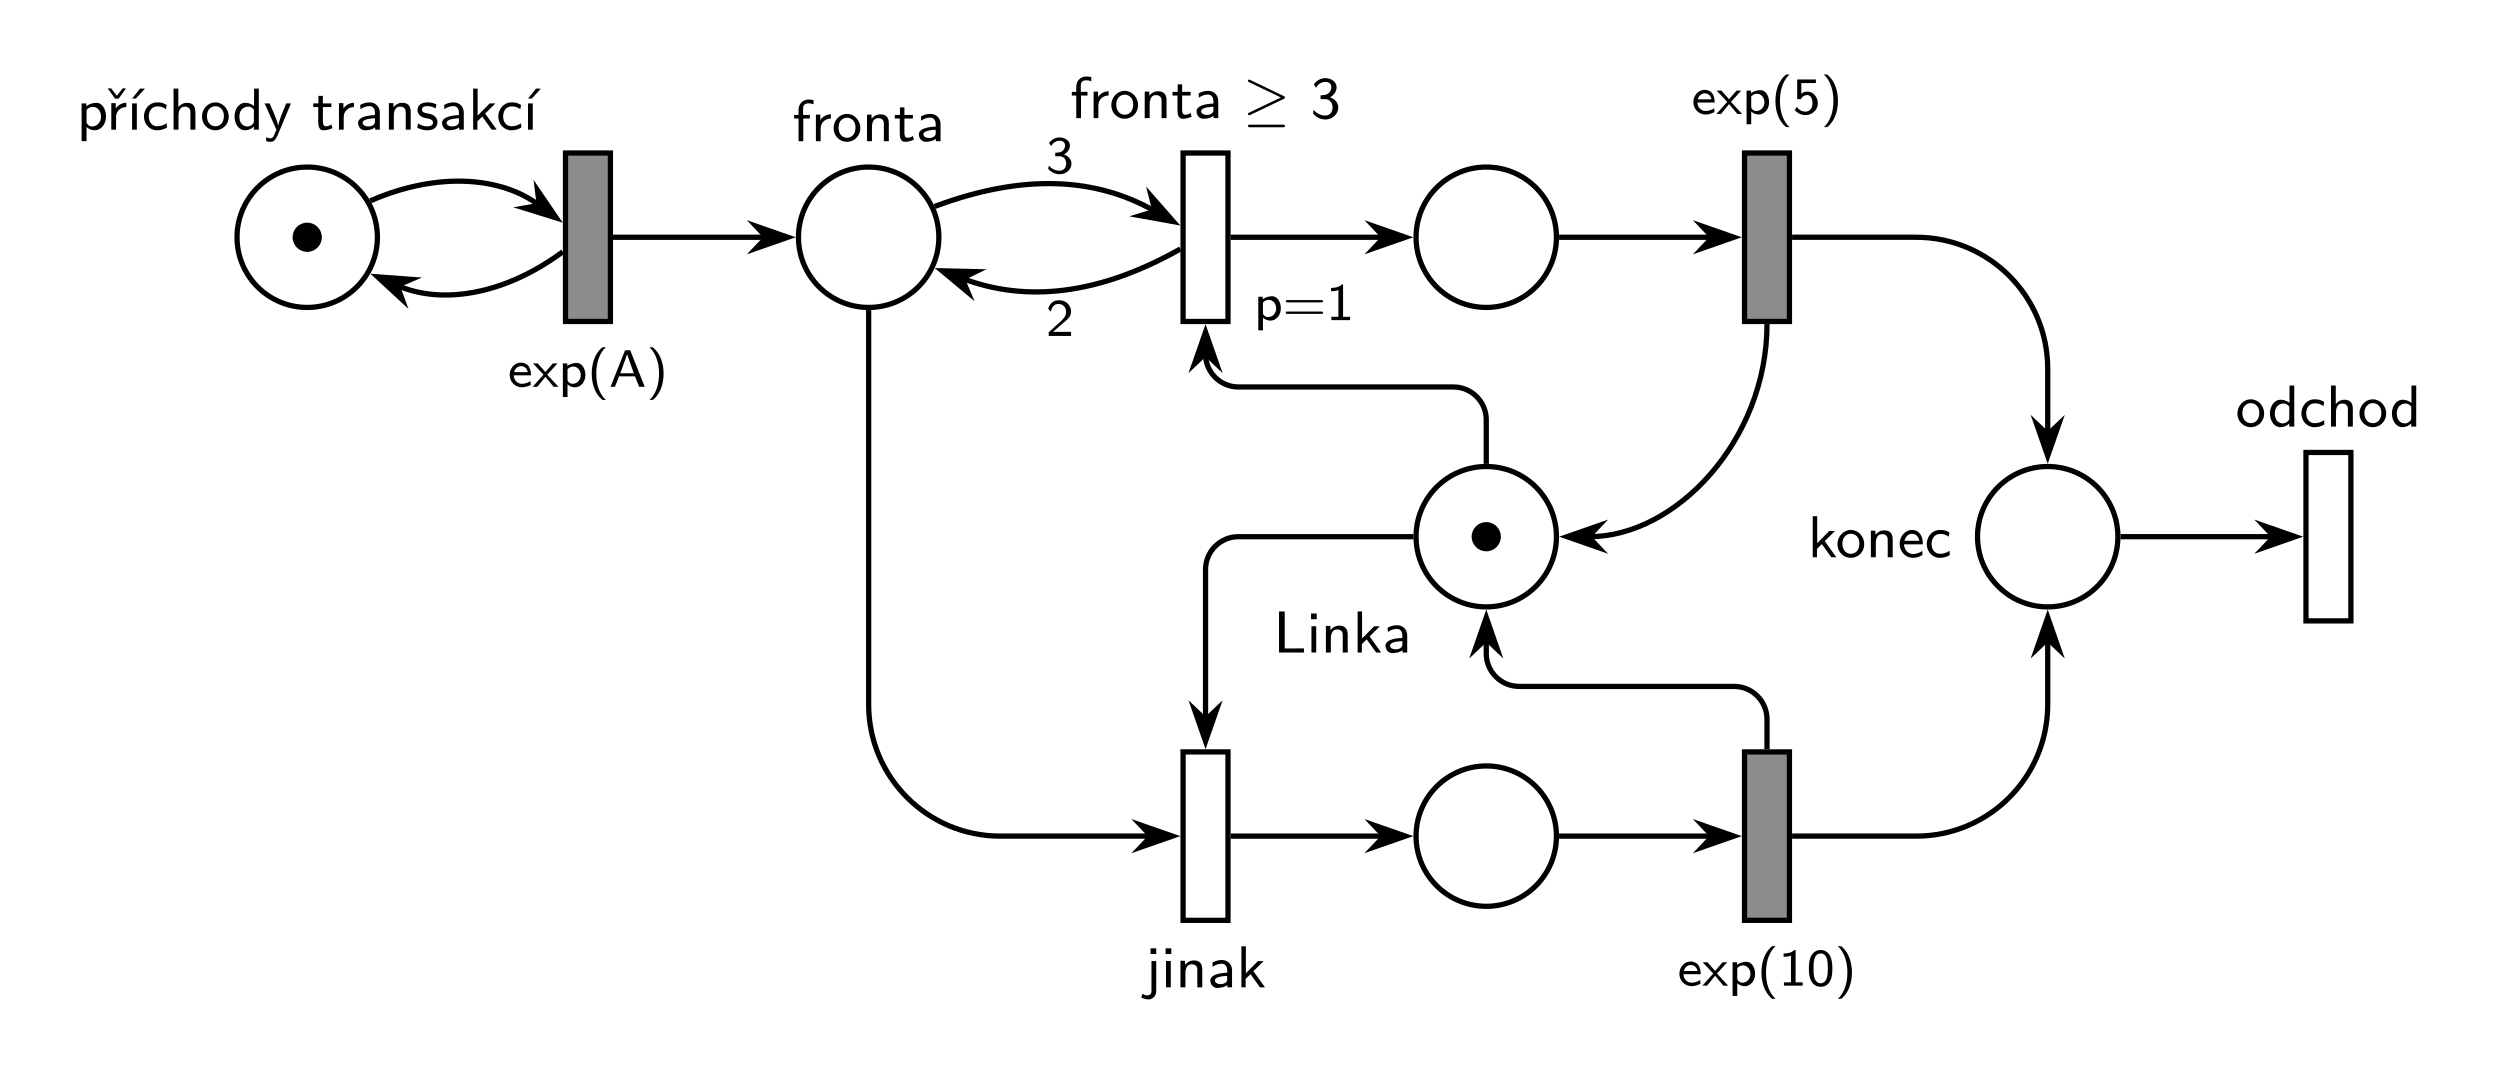
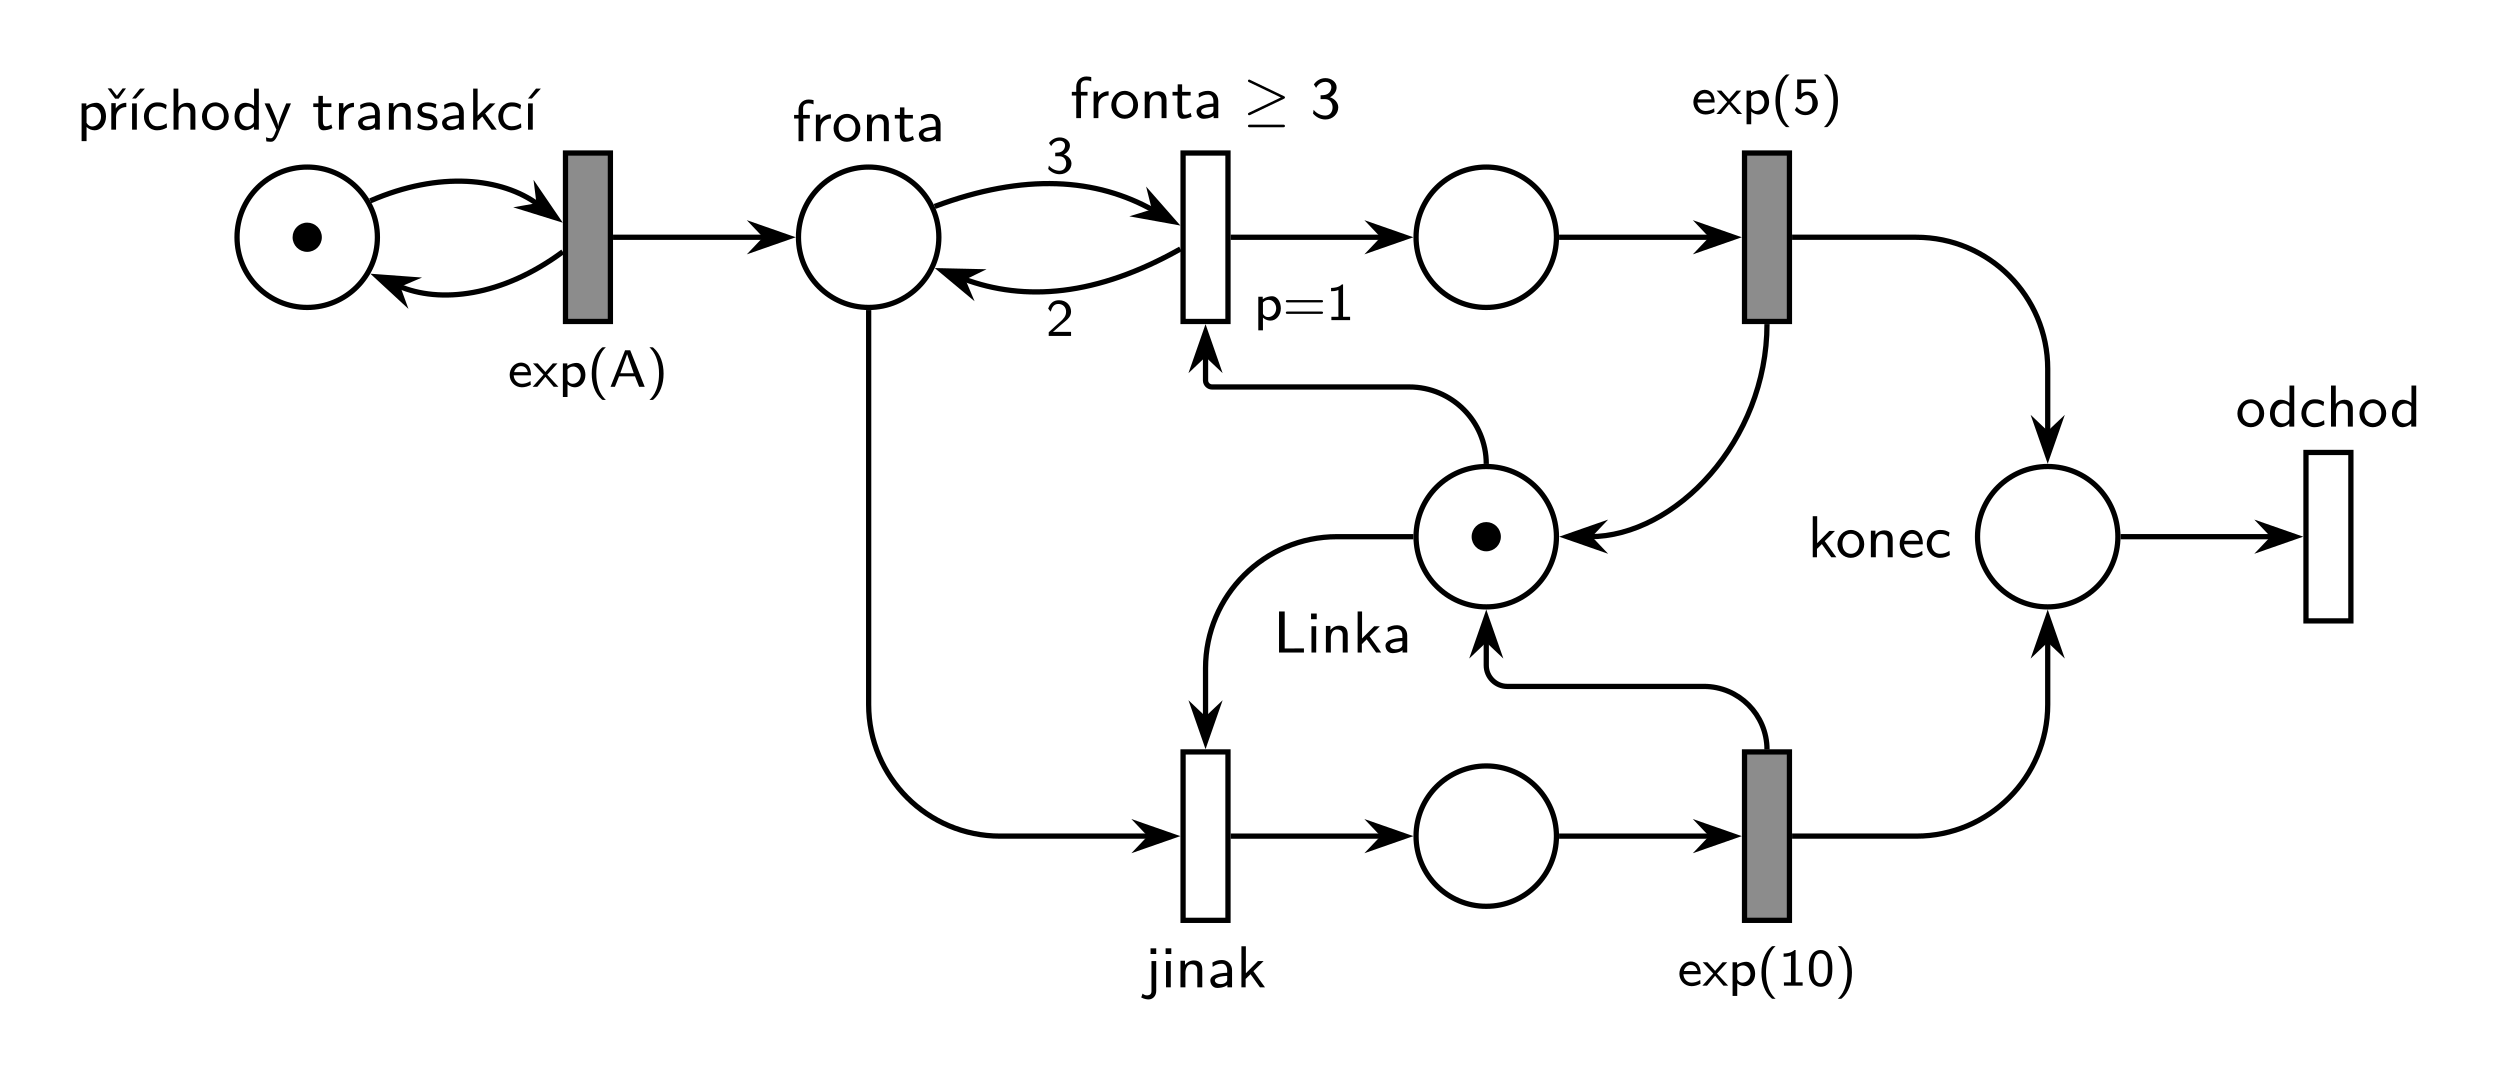
<svg xmlns="http://www.w3.org/2000/svg" xmlns:xlink="http://www.w3.org/1999/xlink" width="377.683pt" height="162.578pt" viewBox="0 0 377.683 162.578">
  <defs>
    <g>
      <g id="glyph-0-0">
        <path d="M 4.422 -2 C 4.422 -3.062 3.859 -4.062 2.984 -4.062 C 2.734 -4.062 2.078 -4.016 1.453 -3.547 L 1.453 -3.969 L 0.734 -3.969 L 0.734 1.734 L 1.484 1.734 L 1.484 -0.406 C 1.812 -0.094 2.266 0.094 2.719 0.094 C 3.625 0.094 4.422 -0.781 4.422 -2 Z M 3.672 -1.984 C 3.672 -1.125 3.047 -0.484 2.344 -0.484 C 2.062 -0.484 1.75 -0.594 1.484 -1.031 L 1.484 -2.969 C 1.594 -3.125 1.938 -3.453 2.438 -3.453 C 3.109 -3.453 3.672 -2.828 3.672 -1.984 Z M 3.672 -1.984 " />
      </g>
      <g id="glyph-0-1">
        <path d="M 3 -3.422 L 3 -4.062 C 2.359 -4.062 1.766 -3.734 1.406 -3.203 L 1.406 -4.016 L 0.734 -4.016 L 0.734 0 L 1.453 0 L 1.453 -1.906 C 1.453 -2.844 2.188 -3.422 3 -3.422 Z M 2.953 -6.234 L 2.438 -6.234 L 1.578 -5.125 L 0.719 -6.234 L 0.188 -6.234 L 1.312 -4.688 L 1.844 -4.688 Z M 2.953 -6.234 " />
      </g>
      <g id="glyph-0-2">
        <path d="M 1.453 0 L 1.453 -3.969 L 0.734 -3.969 L 0.734 0 Z M 2.672 -6.203 L 1.938 -6.203 L 0.734 -4.703 L 1.312 -4.703 Z M 2.672 -6.203 " />
      </g>
      <g id="glyph-0-3">
        <path d="M 3.812 -0.328 L 3.766 -0.969 C 3.328 -0.672 2.859 -0.516 2.328 -0.516 C 1.562 -0.516 1.062 -1.141 1.062 -2 C 1.062 -2.688 1.406 -3.516 2.359 -3.516 C 2.922 -3.516 3.203 -3.406 3.656 -3.094 L 3.766 -3.734 C 3.266 -4.016 3 -4.125 2.344 -4.125 C 1.078 -4.125 0.328 -3.047 0.328 -1.984 C 0.328 -0.875 1.156 0.094 2.312 0.094 C 2.938 0.094 3.422 -0.094 3.812 -0.328 Z M 3.812 -0.328 " />
      </g>
      <g id="glyph-0-4">
        <path d="M 4.016 0 L 4.016 -2.656 C 4.016 -3.312 3.828 -4.062 2.75 -4.062 C 2.25 -4.062 1.766 -3.828 1.438 -3.422 L 1.438 -6.203 L 0.719 -6.203 L 0.719 0 L 1.469 0 L 1.469 -2.188 C 1.469 -2.766 1.703 -3.484 2.375 -3.484 C 3.266 -3.484 3.266 -2.844 3.266 -2.594 L 3.266 0 Z M 4.016 0 " />
      </g>
      <g id="glyph-0-5">
        <path d="M 4.312 -1.969 C 4.312 -3.141 3.422 -4.125 2.281 -4.125 C 1.188 -4.125 0.266 -3.156 0.266 -1.969 C 0.266 -0.781 1.203 0.094 2.281 0.094 C 3.391 0.094 4.312 -0.797 4.312 -1.969 Z M 3.578 -2.062 C 3.578 -1.016 2.953 -0.516 2.297 -0.516 C 1.609 -0.516 1.016 -1.047 1.016 -2.062 C 1.016 -3.094 1.688 -3.547 2.281 -3.547 C 2.938 -3.547 3.578 -3.078 3.578 -2.062 Z M 3.578 -2.062 " />
      </g>
      <g id="glyph-0-6">
        <path d="M 4 0 L 4 -6.203 L 3.281 -6.203 L 3.281 -3.578 C 2.781 -4 2.203 -4.062 1.922 -4.062 C 1.016 -4.062 0.328 -3.125 0.328 -1.984 C 0.328 -0.828 1.016 0.094 1.891 0.094 C 2.156 0.094 2.719 0.031 3.25 -0.469 L 3.25 0 Z M 3.25 -1.266 C 3.25 -1.094 3.25 -1.078 3.156 -0.953 C 2.906 -0.625 2.609 -0.484 2.281 -0.484 C 1.703 -0.484 1.062 -0.906 1.062 -1.969 C 1.062 -3.125 1.828 -3.484 2.391 -3.484 C 2.797 -3.484 3.078 -3.25 3.25 -3.016 Z M 3.25 -1.266 " />
      </g>
      <g id="glyph-0-7">
        <path d="M 4.109 -3.969 L 3.391 -3.969 C 2.719 -2.344 2.219 -1.156 2.188 -0.531 C 2.156 -0.938 1.781 -1.859 1.672 -2.125 C 1.312 -3.031 1.156 -3.328 0.875 -3.969 L 0.125 -3.969 L 1.906 0 L 1.578 0.797 C 1.344 1.297 1.188 1.297 1.047 1.297 C 0.906 1.297 0.594 1.266 0.328 1.141 L 0.391 1.766 C 0.406 1.766 0.734 1.828 1.047 1.828 C 1.281 1.828 1.672 1.828 2.125 0.766 Z M 4.109 -3.969 " />
      </g>
      <g id="glyph-0-8">
        <path d="M 3.062 -0.234 L 2.906 -0.797 C 2.672 -0.609 2.359 -0.516 2.078 -0.516 C 1.734 -0.516 1.625 -0.828 1.625 -1.281 L 1.625 -3.422 L 2.906 -3.422 L 2.906 -3.969 L 1.625 -3.969 L 1.625 -5.109 L 0.953 -5.109 L 0.953 -3.969 L 0.172 -3.969 L 0.172 -3.422 L 0.922 -3.422 L 0.922 -1.125 C 0.922 -0.594 1.047 0.094 1.703 0.094 C 2.094 0.094 2.562 0.016 3.062 -0.234 Z M 3.062 -0.234 " />
      </g>
      <g id="glyph-0-9">
        <path d="M 3 -3.422 L 3 -4.062 C 2.359 -4.062 1.766 -3.734 1.406 -3.203 L 1.406 -4.016 L 0.734 -4.016 L 0.734 0 L 1.453 0 L 1.453 -1.906 C 1.453 -2.844 2.188 -3.422 3 -3.422 Z M 3 -3.422 " />
      </g>
      <g id="glyph-0-10">
        <path d="M 3.766 0 L 3.766 -2.578 C 3.766 -3.469 3.125 -4.125 2.234 -4.125 C 1.656 -4.125 1.219 -3.969 0.797 -3.734 L 0.844 -3.094 C 1.297 -3.422 1.734 -3.562 2.219 -3.562 C 2.719 -3.562 3.031 -3.156 3.031 -2.578 L 3.031 -2.203 C 1.5 -2.156 0.484 -1.766 0.484 -1.031 C 0.484 -0.609 0.766 0.094 1.531 0.094 C 1.719 0.094 2.5 0.078 3.062 -0.344 L 3.062 0 Z M 3.031 -1.25 C 3.031 -1.062 3.031 -0.844 2.703 -0.656 C 2.484 -0.516 2.188 -0.484 2.016 -0.484 C 1.562 -0.484 1.172 -0.703 1.172 -1.047 C 1.172 -1.688 2.906 -1.719 3.031 -1.719 Z M 3.031 -1.25 " />
      </g>
      <g id="glyph-0-11">
        <path d="M 4.016 0 L 4.016 -2.656 C 4.016 -3.312 3.828 -4.062 2.75 -4.062 C 2.047 -4.062 1.625 -3.656 1.406 -3.391 L 1.406 -4.016 L 0.719 -4.016 L 0.719 0 L 1.469 0 L 1.469 -2.188 C 1.469 -2.766 1.703 -3.484 2.375 -3.484 C 3.266 -3.484 3.266 -2.844 3.266 -2.594 L 3.266 0 Z M 4.016 0 " />
      </g>
      <g id="glyph-0-12">
        <path d="M 3.312 -1.156 C 3.312 -1.469 3.188 -1.781 2.875 -2.047 C 2.562 -2.312 2.297 -2.359 1.75 -2.469 C 1.422 -2.531 0.969 -2.609 0.969 -3.031 C 0.969 -3.562 1.609 -3.562 1.75 -3.562 C 2.391 -3.562 2.781 -3.359 3.031 -3.203 L 3.156 -3.828 C 2.594 -4.078 2.188 -4.125 1.828 -4.125 C 1.625 -4.125 0.297 -4.125 0.297 -2.938 C 0.297 -2.516 0.562 -2.25 0.656 -2.141 C 1 -1.844 1.234 -1.812 1.844 -1.688 C 2.125 -1.641 2.641 -1.531 2.641 -1.078 C 2.641 -0.5 1.906 -0.5 1.797 -0.5 C 1.266 -0.5 0.766 -0.672 0.375 -0.953 L 0.266 -0.297 C 0.797 -0.016 1.344 0.094 1.797 0.094 C 2.375 0.094 3.312 -0.094 3.312 -1.156 Z M 3.312 -1.156 " />
      </g>
      <g id="glyph-0-13">
        <path d="M 4.328 0 L 2.578 -2.438 L 4.125 -3.969 L 3.266 -3.969 L 1.438 -2.125 L 1.438 -6.203 L 0.766 -6.203 L 0.766 0 L 1.406 0 L 1.406 -1.266 L 2.141 -1.984 L 3.562 0 Z M 4.328 0 " />
      </g>
      <g id="glyph-0-14">
        <path d="M 3.188 -5.562 L 3.188 -6.203 C 3.078 -6.234 2.781 -6.297 2.453 -6.297 C 1.578 -6.297 0.922 -5.656 0.922 -4.75 L 0.922 -3.969 L 0.25 -3.969 L 0.25 -3.422 L 0.922 -3.422 L 0.922 0 L 1.641 0 L 1.641 -3.422 L 2.625 -3.422 L 2.625 -3.969 L 1.609 -3.969 L 1.609 -5 C 1.609 -5.656 2.188 -5.719 2.438 -5.719 C 2.516 -5.719 2.812 -5.719 3.188 -5.562 Z M 3.188 -5.562 " />
      </g>
      <g id="glyph-0-15">
        <path d="M 4.609 0 L 4.609 -0.625 L 4.219 -0.625 L 2.047 -0.609 L 1.703 -0.609 L 1.703 -6.203 L 0.844 -6.203 L 0.844 0 Z M 4.609 0 " />
      </g>
      <g id="glyph-0-16">
        <path d="M 1.453 0 L 1.453 -3.969 L 0.734 -3.969 L 0.734 0 Z M 1.531 -5.031 L 1.531 -5.891 L 0.672 -5.891 L 0.672 -5.031 Z M 1.531 -5.031 " />
      </g>
      <g id="glyph-0-17">
        <path d="M 3.812 -1.953 C 3.812 -2.234 3.812 -2.906 3.453 -3.453 C 3.078 -4.016 2.516 -4.125 2.172 -4.125 C 1.141 -4.125 0.312 -3.156 0.312 -2.016 C 0.312 -0.844 1.188 0.094 2.312 0.094 C 2.734 0.094 3.25 -0.016 3.766 -0.344 L 3.719 -0.953 C 3.156 -0.547 2.625 -0.484 2.312 -0.484 C 1.578 -0.484 1 -1.141 0.969 -1.953 Z M 3.281 -2.484 L 1.031 -2.484 C 1.172 -3.062 1.609 -3.547 2.172 -3.547 C 2.5 -3.547 3.109 -3.391 3.281 -2.484 Z M 3.281 -2.484 " />
      </g>
      <g id="glyph-0-18">
        <path d="M 4.203 -1.625 C 4.203 -2.328 3.688 -2.906 2.953 -3.156 C 3.578 -3.484 3.953 -4.062 3.953 -4.672 C 3.953 -5.438 3.188 -6.047 2.266 -6.047 C 1.516 -6.047 0.891 -5.656 0.516 -5.094 L 0.859 -4.578 C 1.25 -5.359 1.938 -5.484 2.266 -5.484 C 2.719 -5.484 3.156 -5.234 3.156 -4.672 C 3.156 -4.344 2.969 -3.578 2.016 -3.484 C 1.844 -3.469 1.703 -3.453 1.531 -3.453 L 1.531 -2.875 L 2.203 -2.875 C 3.062 -2.875 3.344 -2.156 3.344 -1.625 C 3.344 -0.922 2.922 -0.391 2.25 -0.391 C 1.516 -0.391 0.828 -0.781 0.484 -1.266 C 0.422 -0.906 0.422 -0.891 0.391 -0.703 C 0.828 -0.172 1.5 0.203 2.266 0.203 C 3.391 0.203 4.203 -0.672 4.203 -1.625 Z M 4.203 -1.625 " />
      </g>
      <g id="glyph-0-19">
        <path d="M 1.703 0.531 L 1.703 -3.969 L 0.984 -3.969 L 0.984 0.609 C 0.984 1.203 0.453 1.219 0.312 1.219 C 0.062 1.219 -0.156 1.125 -0.359 0.953 L -0.562 1.531 C -0.109 1.781 0.312 1.828 0.547 1.828 C 1.156 1.828 1.703 1.344 1.703 0.531 Z M 1.703 -5.031 L 1.703 -5.891 L 0.844 -5.891 L 0.844 -5.031 Z M 1.703 -5.031 " />
      </g>
      <g id="glyph-1-0">
        <path d="M 3.5 -1.734 C 3.5 -2.109 3.453 -2.641 3.156 -3.094 C 2.859 -3.5 2.391 -3.656 2 -3.656 C 1.031 -3.656 0.281 -2.797 0.281 -1.797 C 0.281 -0.766 1.078 0.078 2.125 0.078 C 2.578 0.078 3.062 -0.062 3.469 -0.297 L 3.422 -0.859 C 2.969 -0.547 2.469 -0.453 2.125 -0.453 C 1.438 -0.453 0.922 -1.016 0.891 -1.734 Z M 3.016 -2.219 L 0.953 -2.219 C 1.125 -2.859 1.594 -3.125 2 -3.125 C 2.344 -3.125 2.859 -2.953 3.016 -2.219 Z M 3.016 -2.219 " />
      </g>
      <g id="glyph-1-1">
        <path d="M 3.891 0 L 2.203 -1.828 L 3.75 -3.531 L 3.047 -3.531 L 1.922 -2.234 L 0.766 -3.531 L 0.047 -3.531 L 1.641 -1.828 L 0 0 L 0.703 0 L 1.922 -1.5 L 3.172 0 Z M 3.891 0 " />
      </g>
      <g id="glyph-1-2">
        <path d="M 4.078 -1.781 C 4.078 -2.734 3.547 -3.609 2.766 -3.609 C 2.406 -3.609 1.812 -3.5 1.344 -3.156 L 1.344 -3.531 L 0.672 -3.531 L 0.672 1.547 L 1.375 1.547 L 1.375 -0.375 C 1.797 0.016 2.25 0.078 2.516 0.078 C 3.359 0.078 4.078 -0.719 4.078 -1.781 Z M 3.375 -1.781 C 3.375 -0.984 2.781 -0.453 2.156 -0.453 C 2.047 -0.453 1.844 -0.469 1.641 -0.625 C 1.406 -0.812 1.375 -0.938 1.375 -1.078 L 1.375 -2.641 C 1.547 -2.859 1.859 -3.062 2.25 -3.062 C 2.875 -3.062 3.375 -2.469 3.375 -1.781 Z M 3.375 -1.781 " />
      </g>
      <g id="glyph-1-3">
        <path d="M 2.812 1.984 C 2.781 1.969 2.016 1.312 1.641 0.078 C 1.453 -0.547 1.359 -1.203 1.359 -1.984 C 1.359 -4.734 2.641 -5.828 2.812 -5.969 L 2.422 -5.969 C 2.297 -5.969 2.281 -5.969 2.172 -5.875 C 1.172 -5 0.672 -3.594 0.672 -1.984 C 0.672 -0.484 1.125 0.969 2.172 1.891 C 2.281 1.984 2.297 1.984 2.422 1.984 Z M 2.812 1.984 " />
      </g>
      <g id="glyph-1-4">
        <path d="M 5.391 0 L 3.203 -5.516 L 2.422 -5.516 L 0.234 0 L 0.891 0 L 1.516 -1.578 L 3.922 -1.578 L 4.547 0 Z M 3.734 -2.047 L 1.703 -2.047 L 2.734 -4.922 Z M 3.734 -2.047 " />
      </g>
      <g id="glyph-1-5">
        <path d="M 2.609 -1.984 C 2.609 -3.484 2.156 -4.938 1.109 -5.859 C 1 -5.969 0.984 -5.969 0.844 -5.969 L 0.469 -5.969 C 0.5 -5.953 1.266 -5.281 1.625 -4.047 C 1.828 -3.422 1.922 -2.781 1.922 -1.984 C 1.922 0.766 0.625 1.859 0.469 1.984 L 0.844 1.984 C 0.984 1.984 1 1.984 1.094 1.906 C 2.094 1.031 2.609 -0.391 2.609 -1.984 Z M 2.609 -1.984 " />
      </g>
      <g id="glyph-1-6">
        <path d="M 6.094 -2.859 C 6.094 -3.031 5.922 -3.031 5.812 -3.031 L 0.75 -3.031 C 0.641 -3.031 0.469 -3.031 0.469 -2.859 C 0.469 -2.672 0.641 -2.672 0.75 -2.672 L 5.812 -2.672 C 5.922 -2.672 6.094 -2.672 6.094 -2.859 Z M 6.094 -1.125 C 6.094 -1.297 5.922 -1.297 5.812 -1.297 L 0.75 -1.297 C 0.641 -1.297 0.469 -1.297 0.469 -1.125 C 0.469 -0.938 0.641 -0.938 0.75 -0.938 L 5.812 -0.938 C 5.922 -0.938 6.094 -0.938 6.094 -1.125 Z M 6.094 -1.125 " />
      </g>
      <g id="glyph-1-7">
        <path d="M 3.609 0 L 3.609 -0.5 L 2.547 -0.5 L 2.547 -5.391 L 2.375 -5.391 C 1.859 -4.906 1.203 -4.875 0.734 -4.859 L 0.734 -4.359 C 1.047 -4.359 1.438 -4.375 1.844 -4.547 L 1.844 -0.5 L 0.781 -0.5 L 0.781 0 Z M 3.609 0 " />
      </g>
      <g id="glyph-1-8">
        <path d="M 3.797 -1.609 C 3.797 -2.594 3.062 -3.391 2.188 -3.391 C 1.844 -3.391 1.547 -3.266 1.297 -3.062 L 1.297 -4.672 L 3.5 -4.672 L 3.5 -5.219 L 0.672 -5.219 L 0.672 -2.25 L 1.25 -2.25 C 1.438 -2.672 1.812 -2.859 2.172 -2.859 C 2.5 -2.859 2.984 -2.641 2.984 -1.625 C 2.984 -0.594 2.328 -0.359 1.922 -0.359 C 1.406 -0.359 0.891 -0.641 0.625 -1.094 L 0.312 -0.609 C 0.703 -0.125 1.297 0.172 1.922 0.172 C 2.969 0.172 3.797 -0.641 3.797 -1.609 Z M 3.797 -1.609 " />
      </g>
      <g id="glyph-1-9">
        <path d="M 3.875 -2.578 C 3.875 -2.969 3.875 -3.891 3.5 -4.547 C 3.109 -5.266 2.484 -5.391 2.109 -5.391 C 1.75 -5.391 1.125 -5.266 0.734 -4.594 C 0.344 -3.953 0.328 -3.078 0.328 -2.578 C 0.328 -2 0.359 -1.266 0.703 -0.672 C 1.047 -0.031 1.641 0.172 2.109 0.172 C 2.906 0.172 3.344 -0.297 3.578 -0.797 C 3.859 -1.359 3.875 -2.094 3.875 -2.578 Z M 3.188 -2.688 C 3.188 -2.156 3.188 -1.562 3 -1.062 C 2.781 -0.484 2.375 -0.359 2.109 -0.359 C 1.781 -0.359 1.391 -0.547 1.188 -1.125 C 1.031 -1.609 1.031 -2.109 1.031 -2.688 C 1.031 -3.422 1.031 -4.859 2.109 -4.859 C 3.188 -4.859 3.188 -3.422 3.188 -2.688 Z M 3.188 -2.688 " />
      </g>
      <g id="glyph-1-10">
        <path d="M 3.859 -1.453 C 3.859 -2.094 3.344 -2.625 2.719 -2.812 C 3.312 -3.125 3.625 -3.656 3.625 -4.172 C 3.625 -4.844 2.938 -5.391 2.078 -5.391 C 1.391 -5.391 0.797 -5.016 0.469 -4.547 L 0.797 -4.078 C 1.125 -4.719 1.688 -4.891 2.078 -4.891 C 2.547 -4.891 2.891 -4.625 2.891 -4.172 C 2.891 -3.75 2.609 -3.234 2 -3.125 C 1.969 -3.125 1.938 -3.125 1.406 -3.078 L 1.406 -2.547 L 2.031 -2.547 C 2.781 -2.547 3.062 -1.953 3.062 -1.453 C 3.062 -0.828 2.688 -0.359 2.062 -0.359 C 1.5 -0.359 0.844 -0.625 0.453 -1.141 L 0.344 -0.625 C 0.812 -0.109 1.453 0.172 2.078 0.172 C 3.125 0.172 3.859 -0.609 3.859 -1.453 Z M 3.859 -1.453 " />
      </g>
      <g id="glyph-1-11">
        <path d="M 3.797 0 L 3.797 -0.609 L 2.25 -0.609 C 2.156 -0.609 2.062 -0.609 1.969 -0.609 L 1.062 -0.609 L 2.297 -1.688 C 2.438 -1.828 2.828 -2.109 2.969 -2.25 C 3.328 -2.562 3.797 -2.969 3.797 -3.672 C 3.797 -4.562 3.125 -5.391 1.984 -5.391 C 1.141 -5.391 0.625 -4.938 0.344 -4.125 L 0.719 -3.656 C 0.906 -4.312 1.188 -4.828 1.875 -4.828 C 2.547 -4.828 3.047 -4.359 3.047 -3.656 C 3.047 -2.984 2.672 -2.609 2.188 -2.156 C 2.031 -2 1.594 -1.641 1.438 -1.484 C 1.203 -1.281 0.656 -0.75 0.422 -0.547 L 0.422 0 Z M 3.797 0 " />
      </g>
      <g id="glyph-2-0">
        <path d="M 6.359 -3.125 C 6.359 -3.25 6.281 -3.281 6.188 -3.328 L 1.125 -5.766 C 1.016 -5.828 0.984 -5.828 0.953 -5.828 C 0.875 -5.828 0.766 -5.766 0.766 -5.625 C 0.766 -5.516 0.844 -5.484 0.922 -5.438 L 5.734 -3.125 L 0.953 -0.844 C 0.797 -0.766 0.766 -0.719 0.766 -0.625 C 0.766 -0.547 0.828 -0.438 0.969 -0.438 C 0.984 -0.438 1.016 -0.438 1.109 -0.484 L 6.188 -2.922 C 6.281 -2.969 6.359 -3.016 6.359 -3.125 Z M 6.359 1.188 C 6.359 0.984 6.188 0.984 6.047 0.984 L 1.078 0.984 C 0.953 0.984 0.766 0.984 0.766 1.188 C 0.766 1.375 0.953 1.375 1.078 1.375 L 6.047 1.375 C 6.172 1.375 6.359 1.375 6.359 1.188 Z M 6.359 1.188 " />
      </g>
    </g>
    <clipPath id="clip-0">
      <path clip-rule="nonzero" d="M 0.332 0 L 377.035 0 L 377.035 162.156 L 0.332 162.156 Z M 0.332 0 " />
    </clipPath>
  </defs>
  <g clip-path="url(#clip-0)">
    <path fill-rule="nonzero" fill="rgb(100%, 100%, 100%)" fill-opacity="1" d="M 0.332 162.16 L 0.332 0 L 377.039 0 L 377.039 162.16 Z M 0.332 162.16 " />
  </g>
  <path fill="none" stroke-width="0.797" stroke-linecap="butt" stroke-linejoin="miter" stroke="rgb(0%, 0%, 0%)" stroke-opacity="1" stroke-miterlimit="10" d="M 10.632 -0.002 C 10.632 5.873 5.87 10.631 -0.001 10.631 C -5.872 10.631 -10.63 5.873 -10.63 -0.002 C -10.63 -5.872 -5.872 -10.631 -0.001 -10.631 C 5.87 -10.631 10.632 -5.872 10.632 -0.002 Z M 10.632 -0.002 " transform="matrix(0.997411, 0, 0, -0.997411, 46.4112, 35.84197)" />
  <path fill-rule="nonzero" fill="rgb(0%, 0%, 0%)" fill-opacity="1" d="M 48.621 35.844 C 48.621 34.621 47.629 33.633 46.41 33.633 C 45.191 33.633 44.203 34.621 44.203 35.844 C 44.203 37.062 45.191 38.051 46.41 38.051 C 47.629 38.051 48.621 37.062 48.621 35.844 Z M 48.621 35.844 " />
  <g fill="rgb(0%, 0%, 0%)" fill-opacity="1">
    <use xlink:href="#glyph-0-0" x="11.593" y="19.592" />
  </g>
  <g fill="rgb(0%, 0%, 0%)" fill-opacity="1">
    <use xlink:href="#glyph-0-1" x="16.08" y="19.592" />
    <use xlink:href="#glyph-0-2" x="19.22" y="19.592" />
    <use xlink:href="#glyph-0-3" x="21.415" y="19.592" />
    <use xlink:href="#glyph-0-4" x="25.5" y="19.592" />
    <use xlink:href="#glyph-0-5" x="30.247" y="19.592" />
  </g>
  <g fill="rgb(0%, 0%, 0%)" fill-opacity="1">
    <use xlink:href="#glyph-0-6" x="35.102" y="19.592" />
    <use xlink:href="#glyph-0-7" x="39.849" y="19.592" />
  </g>
  <g fill="rgb(0%, 0%, 0%)" fill-opacity="1">
    <use xlink:href="#glyph-0-8" x="47.154" y="19.592" />
    <use xlink:href="#glyph-0-9" x="50.473" y="19.592" />
    <use xlink:href="#glyph-0-10" x="53.613" y="19.592" />
    <use xlink:href="#glyph-0-11" x="58.029" y="19.592" />
    <use xlink:href="#glyph-0-12" x="62.776" y="19.592" />
    <use xlink:href="#glyph-0-10" x="66.3" y="19.592" />
    <use xlink:href="#glyph-0-13" x="70.716" y="19.592" />
  </g>
  <g fill="rgb(0%, 0%, 0%)" fill-opacity="1">
    <use xlink:href="#glyph-0-3" x="74.949" y="19.592" />
    <use xlink:href="#glyph-0-2" x="79.034" y="19.592" />
  </g>
  <path fill="none" stroke-width="0.797" stroke-linecap="butt" stroke-linejoin="miter" stroke="rgb(0%, 0%, 0%)" stroke-opacity="1" stroke-miterlimit="10" d="M 95.672 -0.002 C 95.672 5.873 90.91 10.631 85.039 10.631 C 79.169 10.631 74.41 5.873 74.41 -0.002 C 74.41 -5.872 79.169 -10.631 85.039 -10.631 C 90.91 -10.631 95.672 -5.872 95.672 -0.002 Z M 95.672 -0.002 " transform="matrix(0.997411, 0, 0, -0.997411, 46.4112, 35.84197)" />
  <g fill="rgb(0%, 0%, 0%)" fill-opacity="1">
    <use xlink:href="#glyph-0-14" x="119.717" y="21.331" />
    <use xlink:href="#glyph-0-9" x="122.525" y="21.331" />
    <use xlink:href="#glyph-0-5" x="125.665" y="21.331" />
    <use xlink:href="#glyph-0-11" x="130.261" y="21.331" />
    <use xlink:href="#glyph-0-8" x="135.008" y="21.331" />
    <use xlink:href="#glyph-0-10" x="138.327" y="21.331" />
  </g>
  <path fill="none" stroke-width="0.797" stroke-linecap="butt" stroke-linejoin="miter" stroke="rgb(0%, 0%, 0%)" stroke-opacity="1" stroke-miterlimit="10" d="M 189.215 -0.002 C 189.215 5.873 184.457 10.631 178.586 10.631 C 172.716 10.631 167.953 5.873 167.953 -0.002 C 167.953 -5.872 172.716 -10.631 178.586 -10.631 C 184.457 -10.631 189.215 -5.872 189.215 -0.002 Z M 189.215 -0.002 " transform="matrix(0.997411, 0, 0, -0.997411, 46.4112, 35.84197)" />
  <path fill="none" stroke-width="0.797" stroke-linecap="butt" stroke-linejoin="miter" stroke="rgb(0%, 0%, 0%)" stroke-opacity="1" stroke-miterlimit="10" d="M 189.215 -90.709 C 189.215 -84.839 184.457 -80.08 178.586 -80.08 C 172.716 -80.08 167.953 -84.839 167.953 -90.709 C 167.953 -96.58 172.716 -101.338 178.586 -101.338 C 184.457 -101.338 189.215 -96.58 189.215 -90.709 Z M 189.215 -90.709 " transform="matrix(0.997411, 0, 0, -0.997411, 46.4112, 35.84197)" />
  <path fill="none" stroke-width="0.797" stroke-linecap="butt" stroke-linejoin="miter" stroke="rgb(0%, 0%, 0%)" stroke-opacity="1" stroke-miterlimit="10" d="M 189.215 -45.354 C 189.215 -39.483 184.457 -34.724 178.586 -34.724 C 172.716 -34.724 167.953 -39.483 167.953 -45.354 C 167.953 -51.224 172.716 -55.987 178.586 -55.987 C 184.457 -55.987 189.215 -51.224 189.215 -45.354 Z M 189.215 -45.354 " transform="matrix(0.997411, 0, 0, -0.997411, 46.4112, 35.84197)" />
  <path fill-rule="nonzero" fill="rgb(0%, 0%, 0%)" fill-opacity="1" d="M 226.742 81.078 C 226.742 79.859 225.754 78.871 224.535 78.871 C 223.312 78.871 222.324 79.859 222.324 81.078 C 222.324 82.301 223.312 83.289 224.535 83.289 C 225.754 83.289 226.742 82.301 226.742 81.078 Z M 226.742 81.078 " />
  <g fill="rgb(0%, 0%, 0%)" fill-opacity="1">
    <use xlink:href="#glyph-0-15" x="192.382" y="98.578" />
    <use xlink:href="#glyph-0-16" x="197.392" y="98.578" />
    <use xlink:href="#glyph-0-11" x="199.587" y="98.578" />
    <use xlink:href="#glyph-0-13" x="204.334" y="98.578" />
    <use xlink:href="#glyph-0-10" x="208.826" y="98.578" />
  </g>
  <path fill="none" stroke-width="0.797" stroke-linecap="butt" stroke-linejoin="miter" stroke="rgb(0%, 0%, 0%)" stroke-opacity="1" stroke-miterlimit="10" d="M 274.256 -45.354 C 274.256 -39.483 269.497 -34.724 263.627 -34.724 C 257.756 -34.724 252.994 -39.483 252.994 -45.354 C 252.994 -51.224 257.756 -55.987 263.627 -55.987 C 269.497 -55.987 274.256 -51.224 274.256 -45.354 Z M 274.256 -45.354 " transform="matrix(0.997411, 0, 0, -0.997411, 46.4112, 35.84197)" />
  <g fill="rgb(0%, 0%, 0%)" fill-opacity="1">
    <use xlink:href="#glyph-0-13" x="273.09" y="84.183" />
  </g>
  <g fill="rgb(0%, 0%, 0%)" fill-opacity="1">
    <use xlink:href="#glyph-0-5" x="277.323" y="84.183" />
    <use xlink:href="#glyph-0-11" x="281.919" y="84.183" />
  </g>
  <g fill="rgb(0%, 0%, 0%)" fill-opacity="1">
    <use xlink:href="#glyph-0-17" x="286.675" y="84.183" />
  </g>
  <g fill="rgb(0%, 0%, 0%)" fill-opacity="1">
    <use xlink:href="#glyph-0-3" x="290.751" y="84.183" />
  </g>
  <path fill-rule="nonzero" fill="rgb(54.999%, 54.999%, 54.999%)" fill-opacity="1" stroke-width="0.797" stroke-linecap="butt" stroke-linejoin="miter" stroke="rgb(0%, 0%, 0%)" stroke-opacity="1" stroke-miterlimit="10" d="M 39.12 -12.757 L 45.923 -12.757 L 45.923 12.758 L 39.12 12.758 Z M 39.12 -12.757 " transform="matrix(0.997411, 0, 0, -0.997411, 46.4112, 35.84197)" />
  <g fill="rgb(0%, 0%, 0%)" fill-opacity="1">
    <use xlink:href="#glyph-1-0" x="76.717" y="58.434" />
    <use xlink:href="#glyph-1-1" x="80.47" y="58.434" />
    <use xlink:href="#glyph-1-2" x="84.362" y="58.434" />
    <use xlink:href="#glyph-1-3" x="88.723" y="58.434" />
    <use xlink:href="#glyph-1-4" x="92.008" y="58.434" />
    <use xlink:href="#glyph-1-5" x="97.64" y="58.434" />
  </g>
  <path fill-rule="nonzero" fill="rgb(100%, 100%, 100%)" fill-opacity="1" stroke-width="0.797" stroke-linecap="butt" stroke-linejoin="miter" stroke="rgb(0%, 0%, 0%)" stroke-opacity="1" stroke-miterlimit="10" d="M 132.663 -12.757 L 139.465 -12.757 L 139.465 12.758 L 132.663 12.758 Z M 132.663 -12.757 " transform="matrix(0.997411, 0, 0, -0.997411, 46.4112, 35.84197)" />
  <g fill="rgb(0%, 0%, 0%)" fill-opacity="1">
    <use xlink:href="#glyph-0-14" x="161.672" y="17.85" />
    <use xlink:href="#glyph-0-9" x="164.48" y="17.85" />
    <use xlink:href="#glyph-0-5" x="167.62" y="17.85" />
    <use xlink:href="#glyph-0-11" x="172.216" y="17.85" />
    <use xlink:href="#glyph-0-8" x="176.963" y="17.85" />
    <use xlink:href="#glyph-0-10" x="180.282" y="17.85" />
  </g>
  <g fill="rgb(0%, 0%, 0%)" fill-opacity="1">
    <use xlink:href="#glyph-2-0" x="187.766" y="17.85" />
  </g>
  <g fill="rgb(0%, 0%, 0%)" fill-opacity="1">
    <use xlink:href="#glyph-0-18" x="197.973" y="17.85" />
  </g>
  <g fill="rgb(0%, 0%, 0%)" fill-opacity="1">
    <use xlink:href="#glyph-1-2" x="189.423" y="48.359" />
    <use xlink:href="#glyph-1-6" x="193.784" y="48.359" />
    <use xlink:href="#glyph-1-7" x="200.354" y="48.359" />
  </g>
  <path fill-rule="nonzero" fill="rgb(54.999%, 54.999%, 54.999%)" fill-opacity="1" stroke-width="0.797" stroke-linecap="butt" stroke-linejoin="miter" stroke="rgb(0%, 0%, 0%)" stroke-opacity="1" stroke-miterlimit="10" d="M 217.703 -12.757 L 224.506 -12.757 L 224.506 12.758 L 217.703 12.758 Z M 217.703 -12.757 " transform="matrix(0.997411, 0, 0, -0.997411, 46.4112, 35.84197)" />
  <g fill="rgb(0%, 0%, 0%)" fill-opacity="1">
    <use xlink:href="#glyph-1-0" x="255.541" y="17.223" />
    <use xlink:href="#glyph-1-1" x="259.295" y="17.223" />
    <use xlink:href="#glyph-1-2" x="263.187" y="17.223" />
    <use xlink:href="#glyph-1-3" x="267.548" y="17.223" />
    <use xlink:href="#glyph-1-8" x="270.833" y="17.223" />
    <use xlink:href="#glyph-1-5" x="275.057" y="17.223" />
  </g>
  <path fill-rule="nonzero" fill="rgb(100%, 100%, 100%)" fill-opacity="1" stroke-width="0.797" stroke-linecap="butt" stroke-linejoin="miter" stroke="rgb(0%, 0%, 0%)" stroke-opacity="1" stroke-miterlimit="10" d="M 132.663 -103.465 L 139.465 -103.465 L 139.465 -77.954 L 132.663 -77.954 Z M 132.663 -103.465 " transform="matrix(0.997411, 0, 0, -0.997411, 46.4112, 35.84197)" />
  <g fill="rgb(0%, 0%, 0%)" fill-opacity="1">
    <use xlink:href="#glyph-0-19" x="172.972" y="149.157" />
    <use xlink:href="#glyph-0-16" x="175.421" y="149.157" />
    <use xlink:href="#glyph-0-11" x="177.616" y="149.157" />
    <use xlink:href="#glyph-0-10" x="182.363" y="149.157" />
    <use xlink:href="#glyph-0-13" x="186.779" y="149.157" />
  </g>
  <path fill-rule="nonzero" fill="rgb(54.999%, 54.999%, 54.999%)" fill-opacity="1" stroke-width="0.797" stroke-linecap="butt" stroke-linejoin="miter" stroke="rgb(0%, 0%, 0%)" stroke-opacity="1" stroke-miterlimit="10" d="M 217.703 -103.465 L 224.506 -103.465 L 224.506 -77.954 L 217.703 -77.954 Z M 217.703 -103.465 " transform="matrix(0.997411, 0, 0, -0.997411, 46.4112, 35.84197)" />
  <g fill="rgb(0%, 0%, 0%)" fill-opacity="1">
    <use xlink:href="#glyph-1-0" x="253.43" y="148.908" />
    <use xlink:href="#glyph-1-1" x="257.184" y="148.908" />
    <use xlink:href="#glyph-1-2" x="261.076" y="148.908" />
    <use xlink:href="#glyph-1-3" x="265.437" y="148.908" />
    <use xlink:href="#glyph-1-7" x="268.721" y="148.908" />
    <use xlink:href="#glyph-1-9" x="272.945" y="148.908" />
    <use xlink:href="#glyph-1-5" x="277.169" y="148.908" />
  </g>
  <path fill-rule="nonzero" fill="rgb(100%, 100%, 100%)" fill-opacity="1" stroke-width="0.797" stroke-linecap="butt" stroke-linejoin="miter" stroke="rgb(0%, 0%, 0%)" stroke-opacity="1" stroke-miterlimit="10" d="M 302.744 -58.109 L 309.546 -58.109 L 309.546 -32.598 L 302.744 -32.598 Z M 302.744 -58.109 " transform="matrix(0.997411, 0, 0, -0.997411, 46.4112, 35.84197)" />
  <g fill="rgb(0%, 0%, 0%)" fill-opacity="1">
    <use xlink:href="#glyph-0-5" x="337.745" y="64.448" />
  </g>
  <g fill="rgb(0%, 0%, 0%)" fill-opacity="1">
    <use xlink:href="#glyph-0-6" x="342.6" y="64.448" />
    <use xlink:href="#glyph-0-3" x="347.347" y="64.448" />
    <use xlink:href="#glyph-0-4" x="351.433" y="64.448" />
    <use xlink:href="#glyph-0-5" x="356.18" y="64.448" />
  </g>
  <g fill="rgb(0%, 0%, 0%)" fill-opacity="1">
    <use xlink:href="#glyph-0-6" x="361.026" y="64.448" />
  </g>
  <path fill="none" stroke-width="0.797" stroke-linecap="butt" stroke-linejoin="miter" stroke="rgb(0%, 0%, 0%)" stroke-opacity="1" stroke-miterlimit="10" d="M 9.551 5.512 C 20.063 10.087 29.505 9.01 35 4.945 " transform="matrix(0.997411, 0, 0, -0.997411, 46.4112, 35.84197)" />
  <path fill-rule="nonzero" fill="rgb(0%, 0%, 0%)" fill-opacity="1" stroke-width="0.797" stroke-linecap="butt" stroke-linejoin="miter" stroke="rgb(0%, 0%, 0%)" stroke-opacity="1" stroke-miterlimit="10" d="M 6.151 0.001 L 1.355 1.671 L 2.942 -0 L 1.353 -1.672 Z M 6.151 0.001 " transform="matrix(0.801829, 0.59314, 0.59314, -0.801829, 79.12145, 29.28224)" />
  <path fill="none" stroke-width="0.797" stroke-linecap="butt" stroke-linejoin="miter" stroke="rgb(0%, 0%, 0%)" stroke-opacity="1" stroke-miterlimit="10" d="M 38.72 -2.195 C 29.505 -9.013 20.063 -10.086 13.792 -7.361 " transform="matrix(0.997411, 0, 0, -0.997411, 46.4112, 35.84197)" />
  <path fill-rule="nonzero" fill="rgb(0%, 0%, 0%)" fill-opacity="1" stroke-width="0.797" stroke-linecap="butt" stroke-linejoin="miter" stroke="rgb(0%, 0%, 0%)" stroke-opacity="1" stroke-miterlimit="10" d="M 6.152 0.002 L 1.355 1.673 L 2.94 0.001 L 1.358 -1.673 Z M 6.152 0.002 " transform="matrix(-0.914586, -0.397817, -0.397817, 0.914586, 62.67798, 44.27394)" />
  <path fill="none" stroke-width="0.797" stroke-linecap="butt" stroke-linejoin="miter" stroke="rgb(0%, 0%, 0%)" stroke-opacity="1" stroke-miterlimit="10" d="M 46.322 -0.002 L 69.386 -0.002 " transform="matrix(0.997411, 0, 0, -0.997411, 46.4112, 35.84197)" />
  <path fill-rule="nonzero" fill="rgb(0%, 0%, 0%)" fill-opacity="1" stroke-width="0.797" stroke-linecap="butt" stroke-linejoin="miter" stroke="rgb(0%, 0%, 0%)" stroke-opacity="1" stroke-miterlimit="10" d="M 6.151 -0.002 L 1.358 1.671 L 2.944 -0.002 L 1.358 -1.674 Z M 6.151 -0.002 " transform="matrix(0.997411, 0, 0, -0.997411, 112.8804, 35.84197)" />
  <path fill="none" stroke-width="0.797" stroke-linecap="butt" stroke-linejoin="miter" stroke="rgb(0%, 0%, 0%)" stroke-opacity="1" stroke-miterlimit="10" d="M 95.034 4.663 C 108.683 9.781 119.57 8.935 128.233 4.044 " transform="matrix(0.997411, 0, 0, -0.997411, 46.4112, 35.84197)" />
  <path fill-rule="nonzero" fill="rgb(0%, 0%, 0%)" fill-opacity="1" stroke-width="0.797" stroke-linecap="butt" stroke-linejoin="miter" stroke="rgb(0%, 0%, 0%)" stroke-opacity="1" stroke-miterlimit="10" d="M 6.151 -0.003 L 1.357 1.672 L 2.944 -0 L 1.356 -1.674 Z M 6.151 -0.003 " transform="matrix(0.868575, 0.490188, 0.490188, -0.868575, 171.9318, 30.46297)" />
  <g fill="rgb(0%, 0%, 0%)" fill-opacity="1">
    <use xlink:href="#glyph-1-10" x="158.011" y="26.152" />
  </g>
  <path fill="none" stroke-width="0.797" stroke-linecap="butt" stroke-linejoin="miter" stroke="rgb(0%, 0%, 0%)" stroke-opacity="1" stroke-miterlimit="10" d="M 132.263 -1.772 C 119.57 -8.935 108.683 -9.781 99.369 -6.288 " transform="matrix(0.997411, 0, 0, -0.997411, 46.4112, 35.84197)" />
  <path fill-rule="nonzero" fill="rgb(0%, 0%, 0%)" fill-opacity="1" stroke-width="0.797" stroke-linecap="butt" stroke-linejoin="miter" stroke="rgb(0%, 0%, 0%)" stroke-opacity="1" stroke-miterlimit="10" d="M 6.15 0 L 1.356 1.674 L 2.941 0.001 L 1.356 -1.673 Z M 6.15 0 " transform="matrix(-0.933826, -0.350291, -0.350291, 0.933826, 148.0831, 43.0723)" />
  <g fill="rgb(0%, 0%, 0%)" fill-opacity="1">
    <use xlink:href="#glyph-1-11" x="158.011" y="50.747" />
  </g>
  <path fill="none" stroke-width="0.797" stroke-linecap="butt" stroke-linejoin="miter" stroke="rgb(0%, 0%, 0%)" stroke-opacity="1" stroke-miterlimit="10" d="M 139.865 -0.002 L 162.929 -0.002 " transform="matrix(0.997411, 0, 0, -0.997411, 46.4112, 35.84197)" />
  <path fill-rule="nonzero" fill="rgb(0%, 0%, 0%)" fill-opacity="1" stroke-width="0.797" stroke-linecap="butt" stroke-linejoin="miter" stroke="rgb(0%, 0%, 0%)" stroke-opacity="1" stroke-miterlimit="10" d="M 6.154 -0.002 L 1.356 1.671 L 2.942 -0.002 L 1.356 -1.674 Z M 6.154 -0.002 " transform="matrix(0.997411, 0, 0, -0.997411, 206.1827, 35.84197)" />
  <path fill="none" stroke-width="0.797" stroke-linecap="butt" stroke-linejoin="miter" stroke="rgb(0%, 0%, 0%)" stroke-opacity="1" stroke-miterlimit="10" d="M 189.615 -0.002 L 212.678 -0.002 " transform="matrix(0.997411, 0, 0, -0.997411, 46.4112, 35.84197)" />
  <path fill-rule="nonzero" fill="rgb(0%, 0%, 0%)" fill-opacity="1" stroke-width="0.797" stroke-linecap="butt" stroke-linejoin="miter" stroke="rgb(0%, 0%, 0%)" stroke-opacity="1" stroke-miterlimit="10" d="M 6.151 -0.002 L 1.357 1.671 L 2.943 -0.002 L 1.357 -1.674 Z M 6.151 -0.002 " transform="matrix(0.997411, 0, 0, -0.997411, 255.8026, 35.84197)" />
  <path fill="none" stroke-width="0.797" stroke-linecap="butt" stroke-linejoin="miter" stroke="rgb(0%, 0%, 0%)" stroke-opacity="1" stroke-miterlimit="10" d="M 85.039 -11.03 L 85.039 -70.783 C 85.039 -81.788 93.961 -90.709 104.966 -90.709 L 127.638 -90.709 " transform="matrix(0.997411, 0, 0, -0.997411, 46.4112, 35.84197)" />
  <path fill-rule="nonzero" fill="rgb(0%, 0%, 0%)" fill-opacity="1" stroke-width="0.797" stroke-linecap="butt" stroke-linejoin="miter" stroke="rgb(0%, 0%, 0%)" stroke-opacity="1" stroke-miterlimit="10" d="M 6.151 0 L 1.357 1.673 L 2.943 0 L 1.357 -1.672 Z M 6.151 0 " transform="matrix(0.997411, 0, 0, -0.997411, 170.9823, 126.3168)" />
  <path fill="none" stroke-width="0.797" stroke-linecap="butt" stroke-linejoin="miter" stroke="rgb(0%, 0%, 0%)" stroke-opacity="1" stroke-miterlimit="10" d="M 139.865 -90.709 L 162.929 -90.709 " transform="matrix(0.997411, 0, 0, -0.997411, 46.4112, 35.84197)" />
  <path fill-rule="nonzero" fill="rgb(0%, 0%, 0%)" fill-opacity="1" stroke-width="0.797" stroke-linecap="butt" stroke-linejoin="miter" stroke="rgb(0%, 0%, 0%)" stroke-opacity="1" stroke-miterlimit="10" d="M 6.154 0 L 1.356 1.673 L 2.942 0 L 1.356 -1.672 Z M 6.154 0 " transform="matrix(0.997411, 0, 0, -0.997411, 206.1827, 126.3168)" />
  <path fill="none" stroke-width="0.797" stroke-linecap="butt" stroke-linejoin="miter" stroke="rgb(0%, 0%, 0%)" stroke-opacity="1" stroke-miterlimit="10" d="M 189.615 -90.709 L 212.678 -90.709 " transform="matrix(0.997411, 0, 0, -0.997411, 46.4112, 35.84197)" />
  <path fill-rule="nonzero" fill="rgb(0%, 0%, 0%)" fill-opacity="1" stroke-width="0.797" stroke-linecap="butt" stroke-linejoin="miter" stroke="rgb(0%, 0%, 0%)" stroke-opacity="1" stroke-miterlimit="10" d="M 6.151 0 L 1.357 1.673 L 2.943 0 L 1.357 -1.672 Z M 6.151 0 " transform="matrix(0.997411, 0, 0, -0.997411, 255.8026, 126.3168)" />
-   <path fill="none" stroke-width="0.797" stroke-linecap="butt" stroke-linejoin="miter" stroke="rgb(0%, 0%, 0%)" stroke-opacity="1" stroke-miterlimit="10" d="M 178.586 -34.325 L 178.586 -27.659 C 178.586 -24.906 176.354 -22.678 173.605 -22.678 L 141.048 -22.678 C 138.294 -22.678 136.066 -20.449 136.066 -17.696 L 136.066 -17.782 " transform="matrix(0.997411, 0, 0, -0.997411, 46.4112, 35.84197)" />
+   <path fill="none" stroke-width="0.797" stroke-linecap="butt" stroke-linejoin="miter" stroke="rgb(0%, 0%, 0%)" stroke-opacity="1" stroke-miterlimit="10" d="M 178.586 -34.325 L 178.586 -34.333 C 178.586 -27.894 173.366 -22.678 166.927 -22.678 L 137.061 -22.678 C 136.513 -22.678 136.066 -22.231 136.066 -21.683 L 136.066 -17.782 " transform="matrix(0.997411, 0, 0, -0.997411, 46.4112, 35.84197)" />
  <path fill-rule="nonzero" fill="rgb(0%, 0%, 0%)" fill-opacity="1" stroke-width="0.797" stroke-linecap="butt" stroke-linejoin="miter" stroke="rgb(0%, 0%, 0%)" stroke-opacity="1" stroke-miterlimit="10" d="M 6.154 -0.001 L 1.356 1.671 L 2.942 -0.001 L 1.356 -1.674 Z M 6.154 -0.001 " transform="matrix(0, -0.997411, -0.997411, 0, 182.1237, 56.31356)" />
-   <path fill="none" stroke-width="0.797" stroke-linecap="butt" stroke-linejoin="miter" stroke="rgb(0%, 0%, 0%)" stroke-opacity="1" stroke-miterlimit="10" d="M 167.558 -45.354 L 141.048 -45.354 C 138.294 -45.354 136.066 -47.586 136.066 -50.335 L 136.066 -72.929 " transform="matrix(0.997411, 0, 0, -0.997411, 46.4112, 35.84197)" />
+   <path fill="none" stroke-width="0.797" stroke-linecap="butt" stroke-linejoin="miter" stroke="rgb(0%, 0%, 0%)" stroke-opacity="1" stroke-miterlimit="10" d="M 167.558 -45.354 L 155.989 -45.354 C 144.984 -45.354 136.066 -54.275 136.066 -65.28 L 136.066 -72.929 " transform="matrix(0.997411, 0, 0, -0.997411, 46.4112, 35.84197)" />
  <path fill-rule="nonzero" fill="rgb(0%, 0%, 0%)" fill-opacity="1" stroke-width="0.797" stroke-linecap="butt" stroke-linejoin="miter" stroke="rgb(0%, 0%, 0%)" stroke-opacity="1" stroke-miterlimit="10" d="M 6.151 0.001 L 1.358 1.674 L 2.944 0.001 L 1.358 -1.671 Z M 6.151 0.001 " transform="matrix(0, 0.997411, 0.997411, 0, 182.1237, 105.8452)" />
  <path fill="none" stroke-width="0.797" stroke-linecap="butt" stroke-linejoin="miter" stroke="rgb(0%, 0%, 0%)" stroke-opacity="1" stroke-miterlimit="10" d="M 221.107 -13.153 C 221.107 -30.789 207.25 -45.354 194.24 -45.354 " transform="matrix(0.997411, 0, 0, -0.997411, 46.4112, 35.84197)" />
  <path fill-rule="nonzero" fill="rgb(0%, 0%, 0%)" fill-opacity="1" stroke-width="0.797" stroke-linecap="butt" stroke-linejoin="miter" stroke="rgb(0%, 0%, 0%)" stroke-opacity="1" stroke-miterlimit="10" d="M 6.151 -0.001 L 1.357 1.671 L 2.943 -0.001 L 1.357 -1.674 Z M 6.151 -0.001 " transform="matrix(-0.997411, 0, 0, 0.997411, 242.8849, 81.0796)" />
-   <path fill="none" stroke-width="0.797" stroke-linecap="butt" stroke-linejoin="miter" stroke="rgb(0%, 0%, 0%)" stroke-opacity="1" stroke-miterlimit="10" d="M 221.107 -77.554 L 221.107 -73.015 C 221.107 -70.262 218.874 -68.033 216.125 -68.033 L 183.568 -68.033 C 180.815 -68.033 178.586 -65.801 178.586 -63.052 L 178.586 -61.011 " transform="matrix(0.997411, 0, 0, -0.997411, 46.4112, 35.84197)" />
+   <path fill="none" stroke-width="0.797" stroke-linecap="butt" stroke-linejoin="miter" stroke="rgb(0%, 0%, 0%)" stroke-opacity="1" stroke-miterlimit="10" d="M 221.107 -77.554 L 221.107 -77.597 C 221.107 -72.314 216.822 -68.033 211.543 -68.033 L 181.774 -68.033 C 180.012 -68.033 178.586 -66.604 178.586 -64.845 L 178.586 -61.011 " transform="matrix(0.997411, 0, 0, -0.997411, 46.4112, 35.84197)" />
  <path fill-rule="nonzero" fill="rgb(0%, 0%, 0%)" fill-opacity="1" stroke-width="0.797" stroke-linecap="butt" stroke-linejoin="miter" stroke="rgb(0%, 0%, 0%)" stroke-opacity="1" stroke-miterlimit="10" d="M 6.154 -0.001 L 1.356 1.671 L 2.942 -0.001 L 1.356 -1.674 Z M 6.154 -0.001 " transform="matrix(0, -0.997411, -0.997411, 0, 224.5338, 99.43068)" />
  <path fill="none" stroke-width="0.797" stroke-linecap="butt" stroke-linejoin="miter" stroke="rgb(0%, 0%, 0%)" stroke-opacity="1" stroke-miterlimit="10" d="M 224.905 -0.002 L 243.7 -0.002 C 254.705 -0.002 263.627 -8.919 263.627 -19.924 L 263.627 -29.7 " transform="matrix(0.997411, 0, 0, -0.997411, 46.4112, 35.84197)" />
  <path fill-rule="nonzero" fill="rgb(0%, 0%, 0%)" fill-opacity="1" stroke-width="0.797" stroke-linecap="butt" stroke-linejoin="miter" stroke="rgb(0%, 0%, 0%)" stroke-opacity="1" stroke-miterlimit="10" d="M 6.151 0.001 L 1.357 1.674 L 2.943 0.001 L 1.357 -1.671 Z M 6.151 0.001 " transform="matrix(0, 0.997411, 0.997411, 0, 309.3541, 62.72851)" />
  <path fill="none" stroke-width="0.797" stroke-linecap="butt" stroke-linejoin="miter" stroke="rgb(0%, 0%, 0%)" stroke-opacity="1" stroke-miterlimit="10" d="M 224.905 -90.709 L 243.7 -90.709 C 254.705 -90.709 263.627 -81.788 263.627 -70.783 L 263.627 -61.011 " transform="matrix(0.997411, 0, 0, -0.997411, 46.4112, 35.84197)" />
  <path fill-rule="nonzero" fill="rgb(0%, 0%, 0%)" fill-opacity="1" stroke-width="0.797" stroke-linecap="butt" stroke-linejoin="miter" stroke="rgb(0%, 0%, 0%)" stroke-opacity="1" stroke-miterlimit="10" d="M 6.154 -0.001 L 1.356 1.671 L 2.942 -0.001 L 1.356 -1.674 Z M 6.154 -0.001 " transform="matrix(0, -0.997411, -0.997411, 0, 309.3541, 99.43068)" />
  <path fill="none" stroke-width="0.797" stroke-linecap="butt" stroke-linejoin="miter" stroke="rgb(0%, 0%, 0%)" stroke-opacity="1" stroke-miterlimit="10" d="M 274.655 -45.354 L 297.719 -45.354 " transform="matrix(0.997411, 0, 0, -0.997411, 46.4112, 35.84197)" />
  <path fill-rule="nonzero" fill="rgb(0%, 0%, 0%)" fill-opacity="1" stroke-width="0.797" stroke-linecap="butt" stroke-linejoin="miter" stroke="rgb(0%, 0%, 0%)" stroke-opacity="1" stroke-miterlimit="10" d="M 6.151 0.001 L 1.357 1.674 L 2.943 0.001 L 1.357 -1.671 Z M 6.151 0.001 " transform="matrix(0.997411, 0, 0, -0.997411, 340.6229, 81.0796)" />
</svg>
